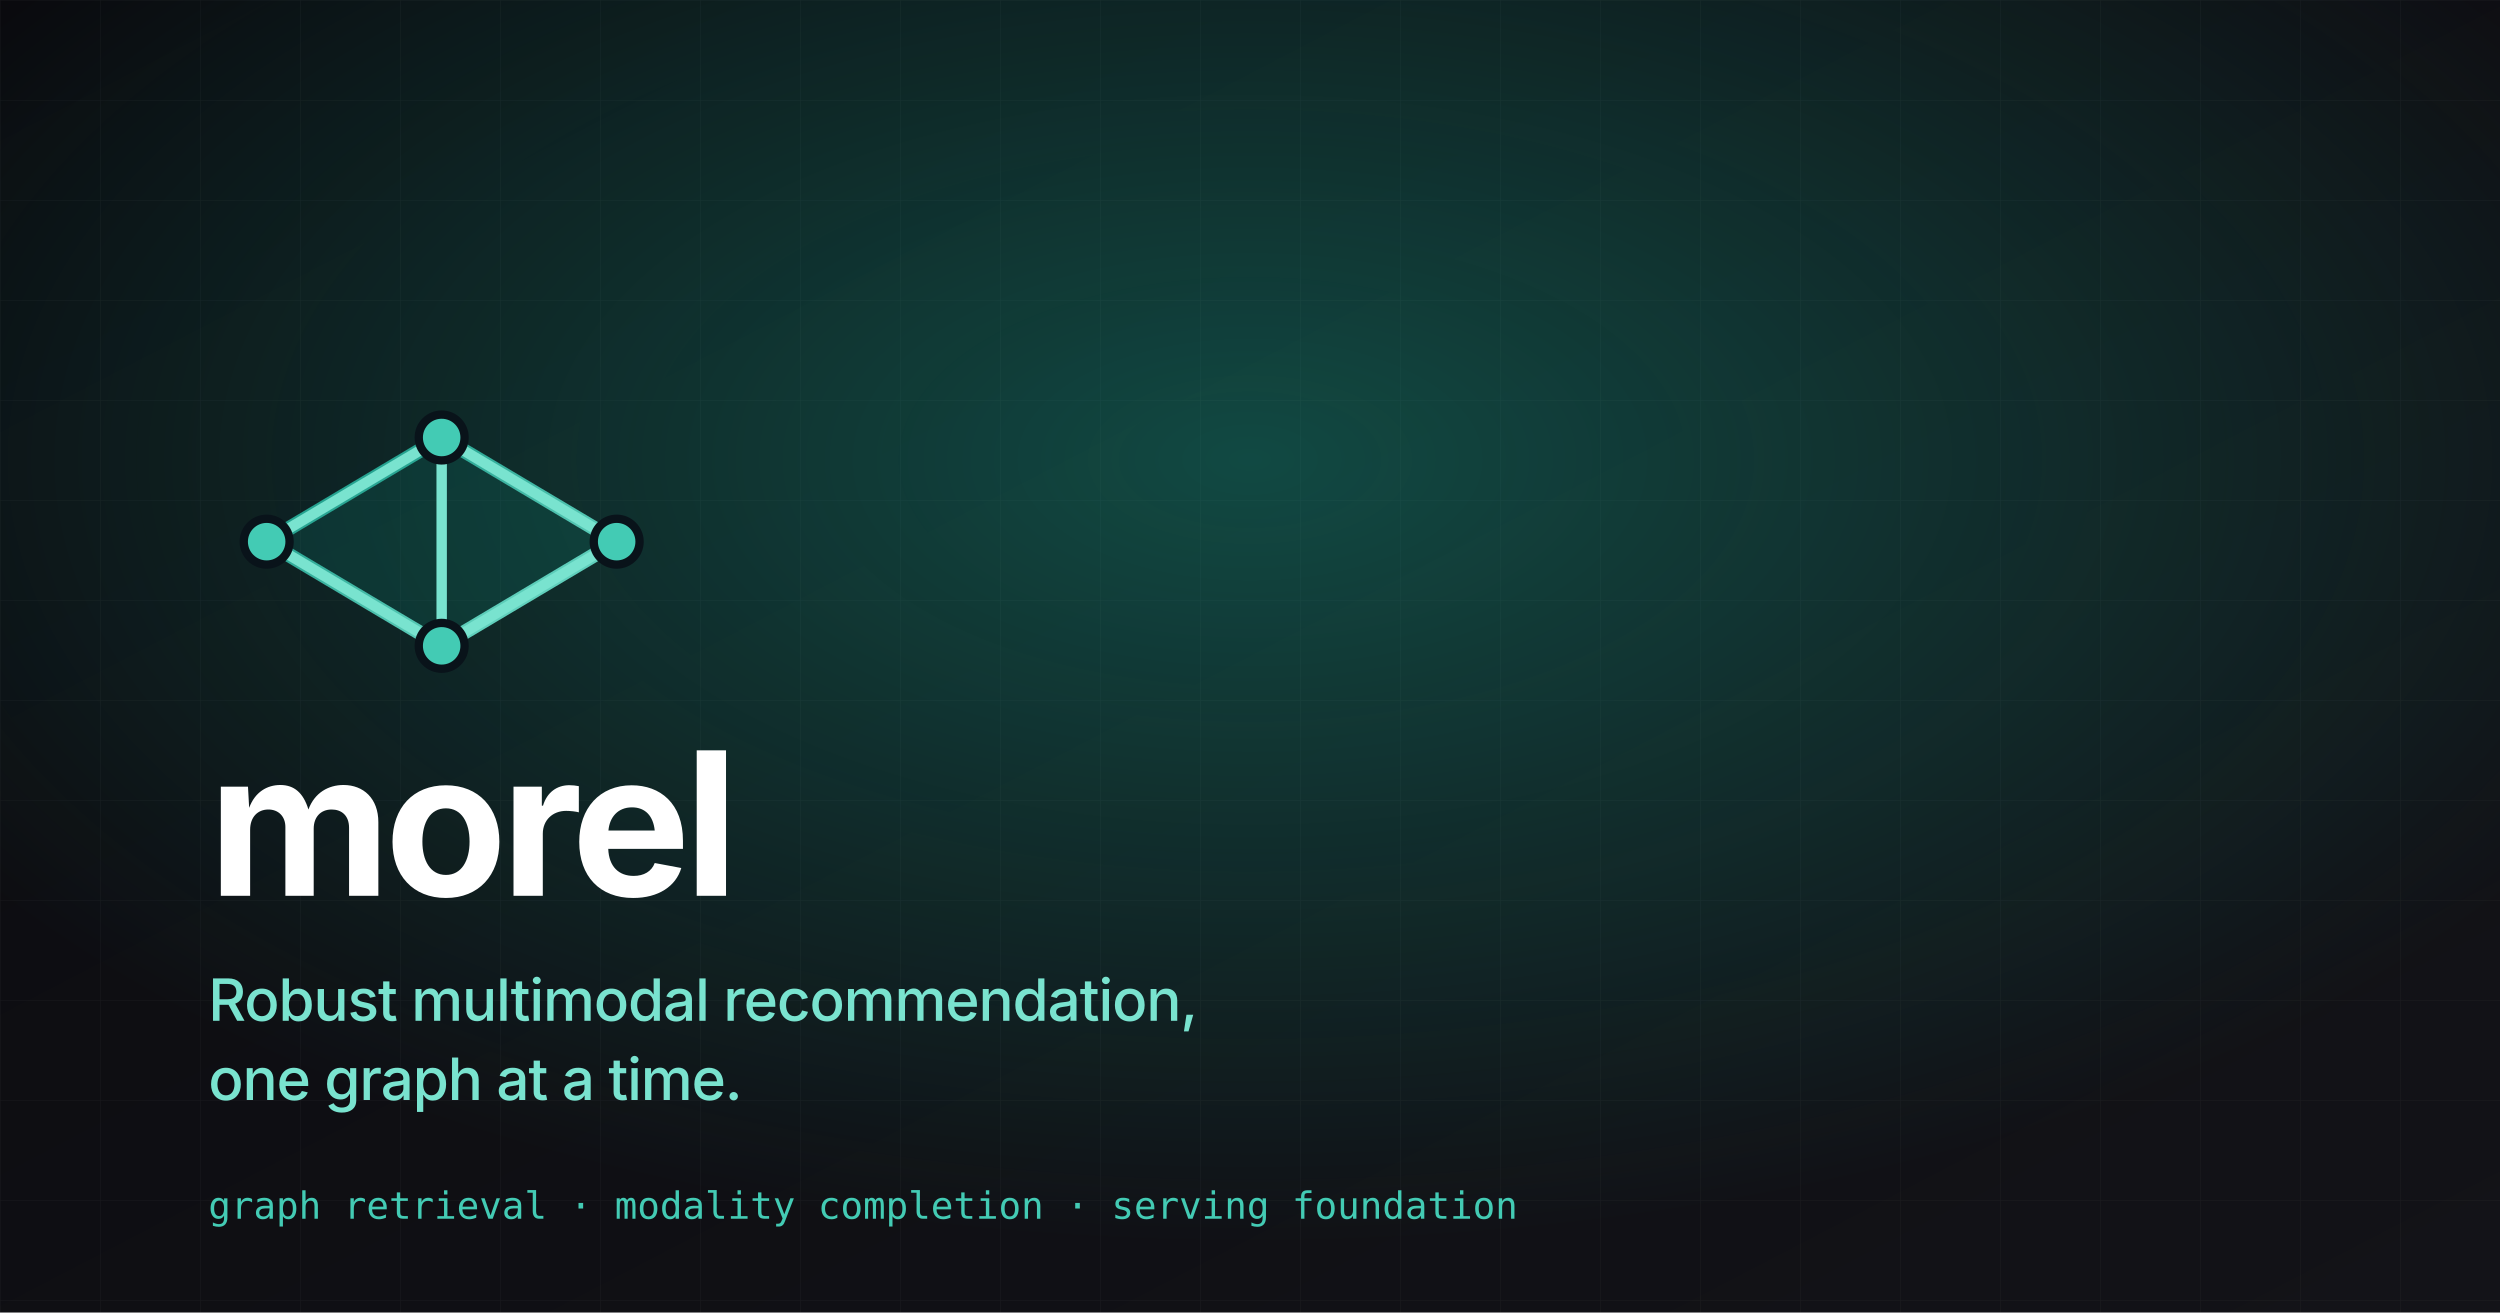
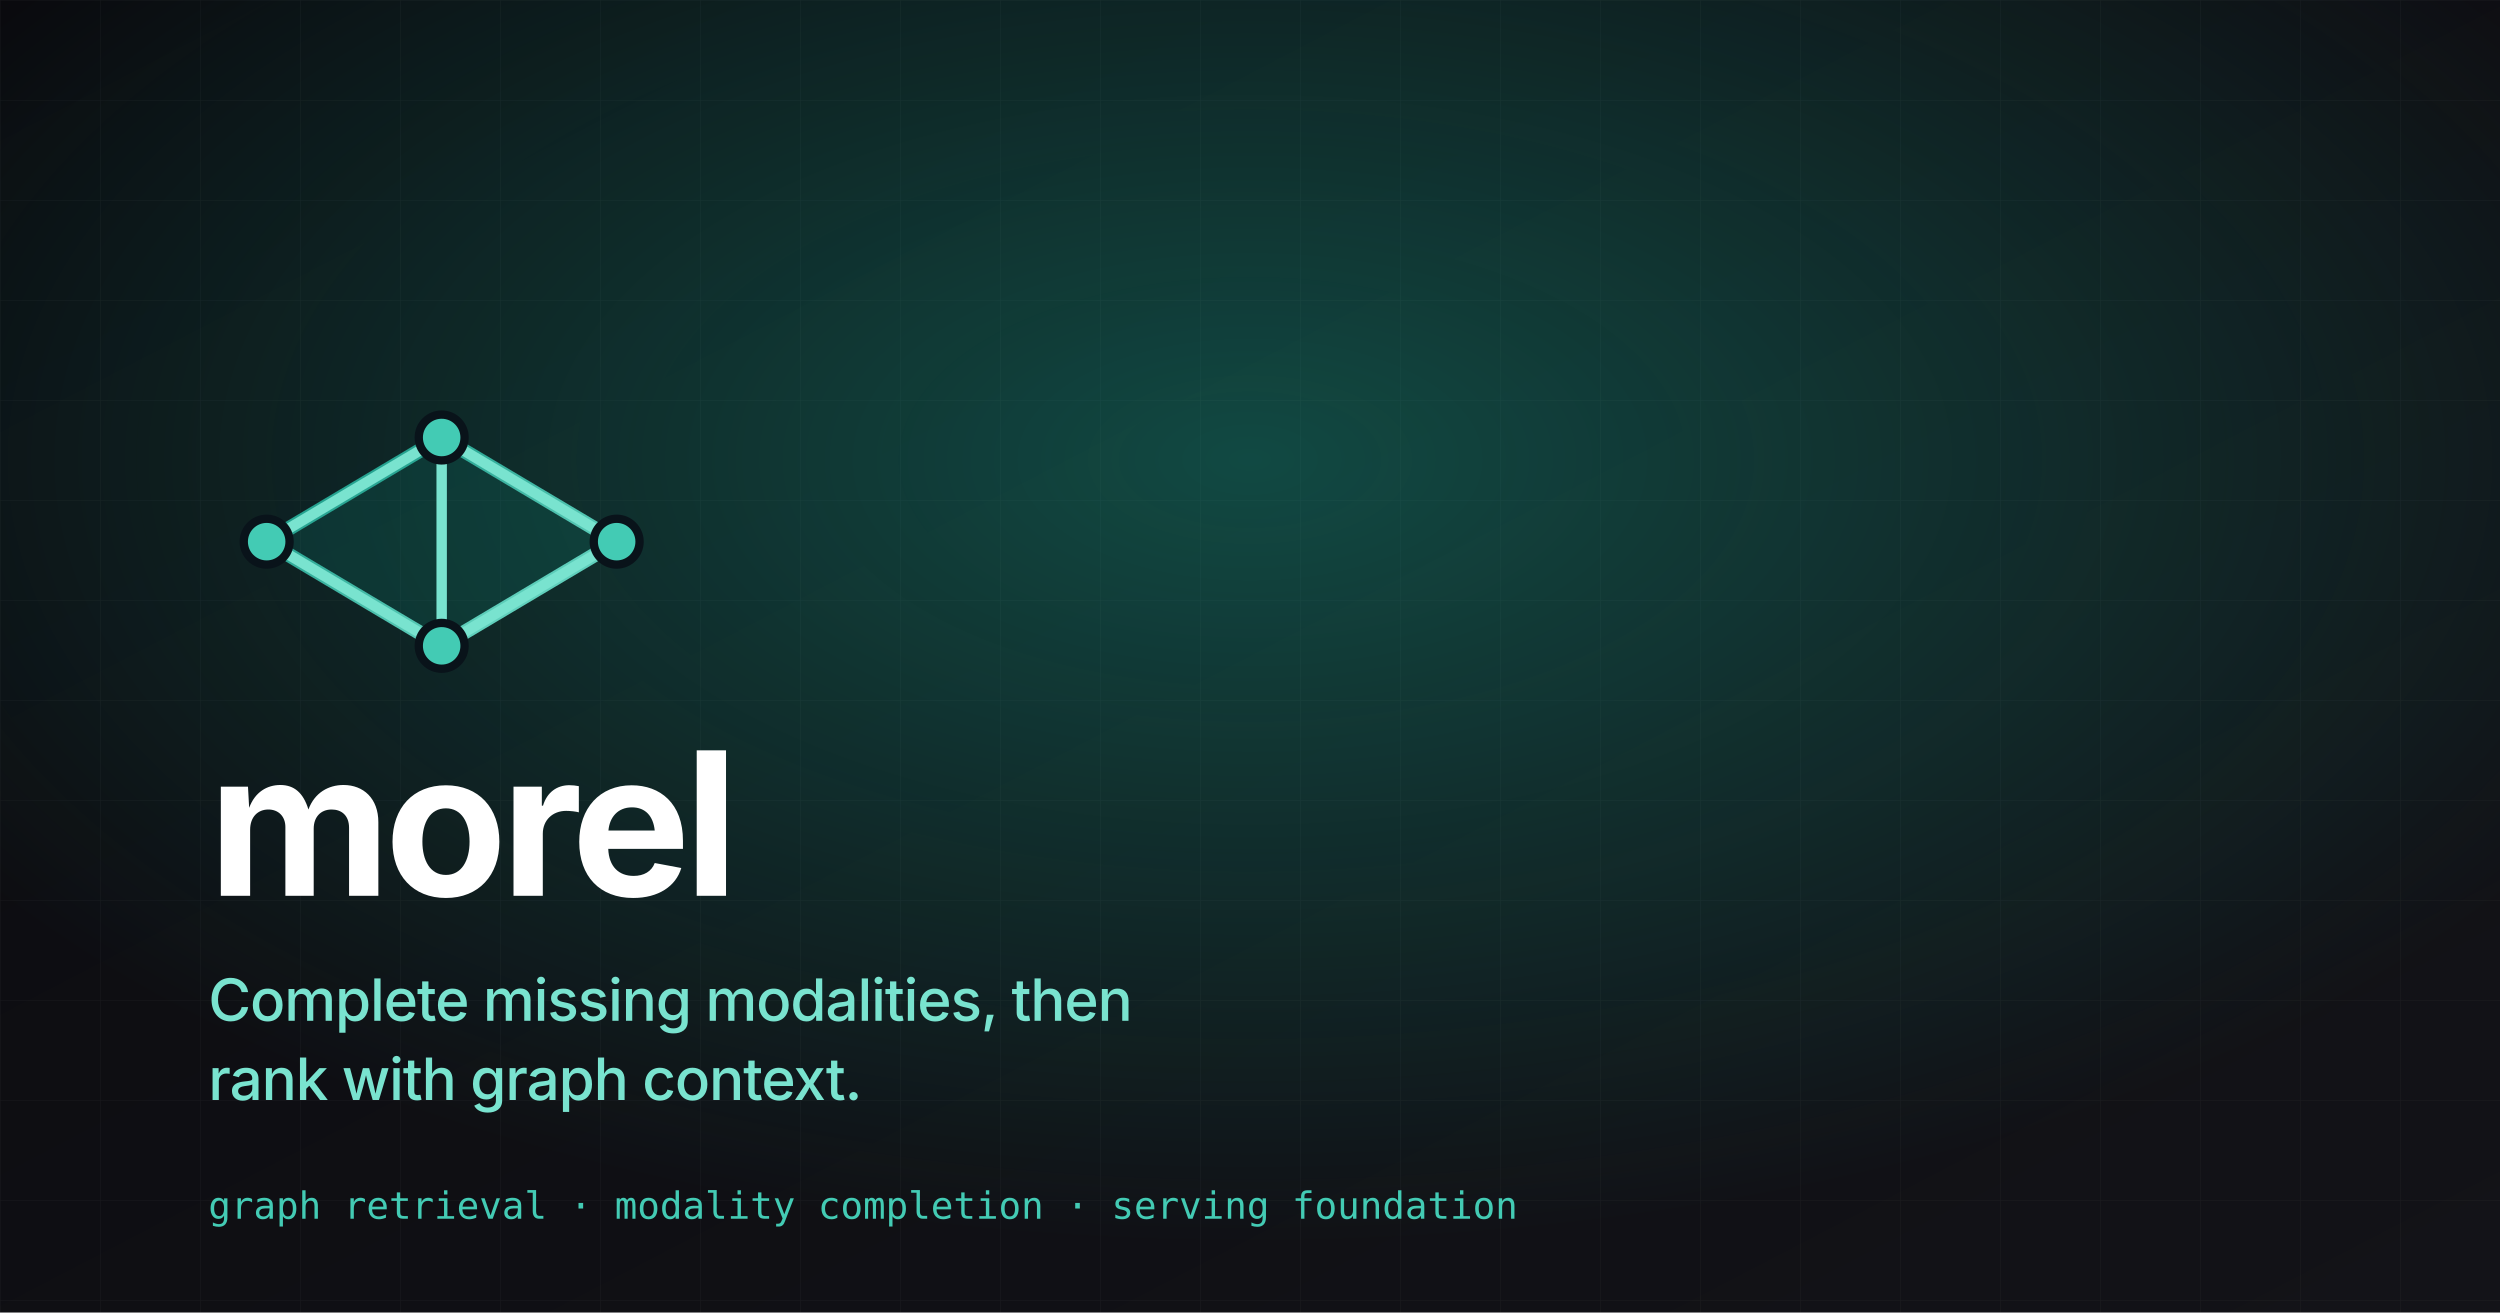
<svg xmlns="http://www.w3.org/2000/svg" viewBox="0 0 1200 630" width="1200" height="630" role="img" aria-label="morel — Robust multimodal recommendation">
  <defs>
    <linearGradient id="bg" x1="0" y1="0" x2="1" y2="1">
      <stop offset="0%" stop-color="#0a0a0e" />
      <stop offset="100%" stop-color="#131318" />
    </linearGradient>
    <linearGradient id="brand" x1="0" y1="0" x2="1" y2="1">
      <stop offset="0%" stop-color="#0c8f7d" />
      <stop offset="100%" stop-color="#79e3cf" />
    </linearGradient>
    <radialGradient id="glow" cx="50%" cy="35%" r="60%">
      <stop offset="0%" stop-color="#18b89d" stop-opacity="0.35" />
      <stop offset="100%" stop-color="#18b89d" stop-opacity="0" />
    </radialGradient>
    <pattern id="grid" width="48" height="48" patternUnits="userSpaceOnUse">
      <path d="M 48 0 L 0 0 0 48" fill="none" stroke="rgba(255,255,255,0.05)" stroke-width="0.5" />
    </pattern>
  </defs>
  <rect width="1200" height="630" fill="url(#bg)" />
  <rect width="1200" height="630" fill="url(#grid)" />
  <rect width="1200" height="630" fill="url(#glow)" />
  <g transform="translate(112, 202)">
    <path d="M100 8 184 58 100 108 16 58Z" fill="#0c8f7d" fill-opacity=".18" stroke="url(#brand)" stroke-width="7" stroke-linejoin="round" />
    <path d="M100 8v100M16 58l84 50 84-50M16 58l84-50 84 50" fill="none" stroke="#79e3cf" stroke-width="5" stroke-linecap="round" stroke-linejoin="round" />
    <g fill="#43cbb4" stroke="#09131a" stroke-width="4">
      <circle cx="16" cy="58" r="11" />
      <circle cx="184" cy="58" r="11" />
      <circle cx="100" cy="8" r="11" />
      <circle cx="100" cy="108" r="11" />
    </g>
  </g>
  <g font-family="Inter, system-ui, sans-serif" fill="#ffffff">
    <text x="100" y="430" font-size="96" font-weight="700" letter-spacing="-3">morel</text>
-     <text x="100" y="490" font-size="28" font-weight="500" fill="#79e3cf" letter-spacing="-0.5">Robust multimodal recommendation,</text>
-     <text x="100" y="528" font-size="28" font-weight="500" fill="#79e3cf" letter-spacing="-0.5">one graph at a time.</text>
+     <text x="100" y="490" font-size="28" font-weight="500" fill="#79e3cf" letter-spacing="-0.5">Complete missing modalities, then</text>
+     <text x="100" y="528" font-size="28" font-weight="500" fill="#79e3cf" letter-spacing="-0.5">rank with graph context.</text>
  </g>
  <g font-family="ui-monospace, SFMono-Regular, monospace" font-size="18" fill="#43cbb4">
    <text x="100" y="585">graph retrieval · modality completion · serving foundation</text>
  </g>
</svg>
